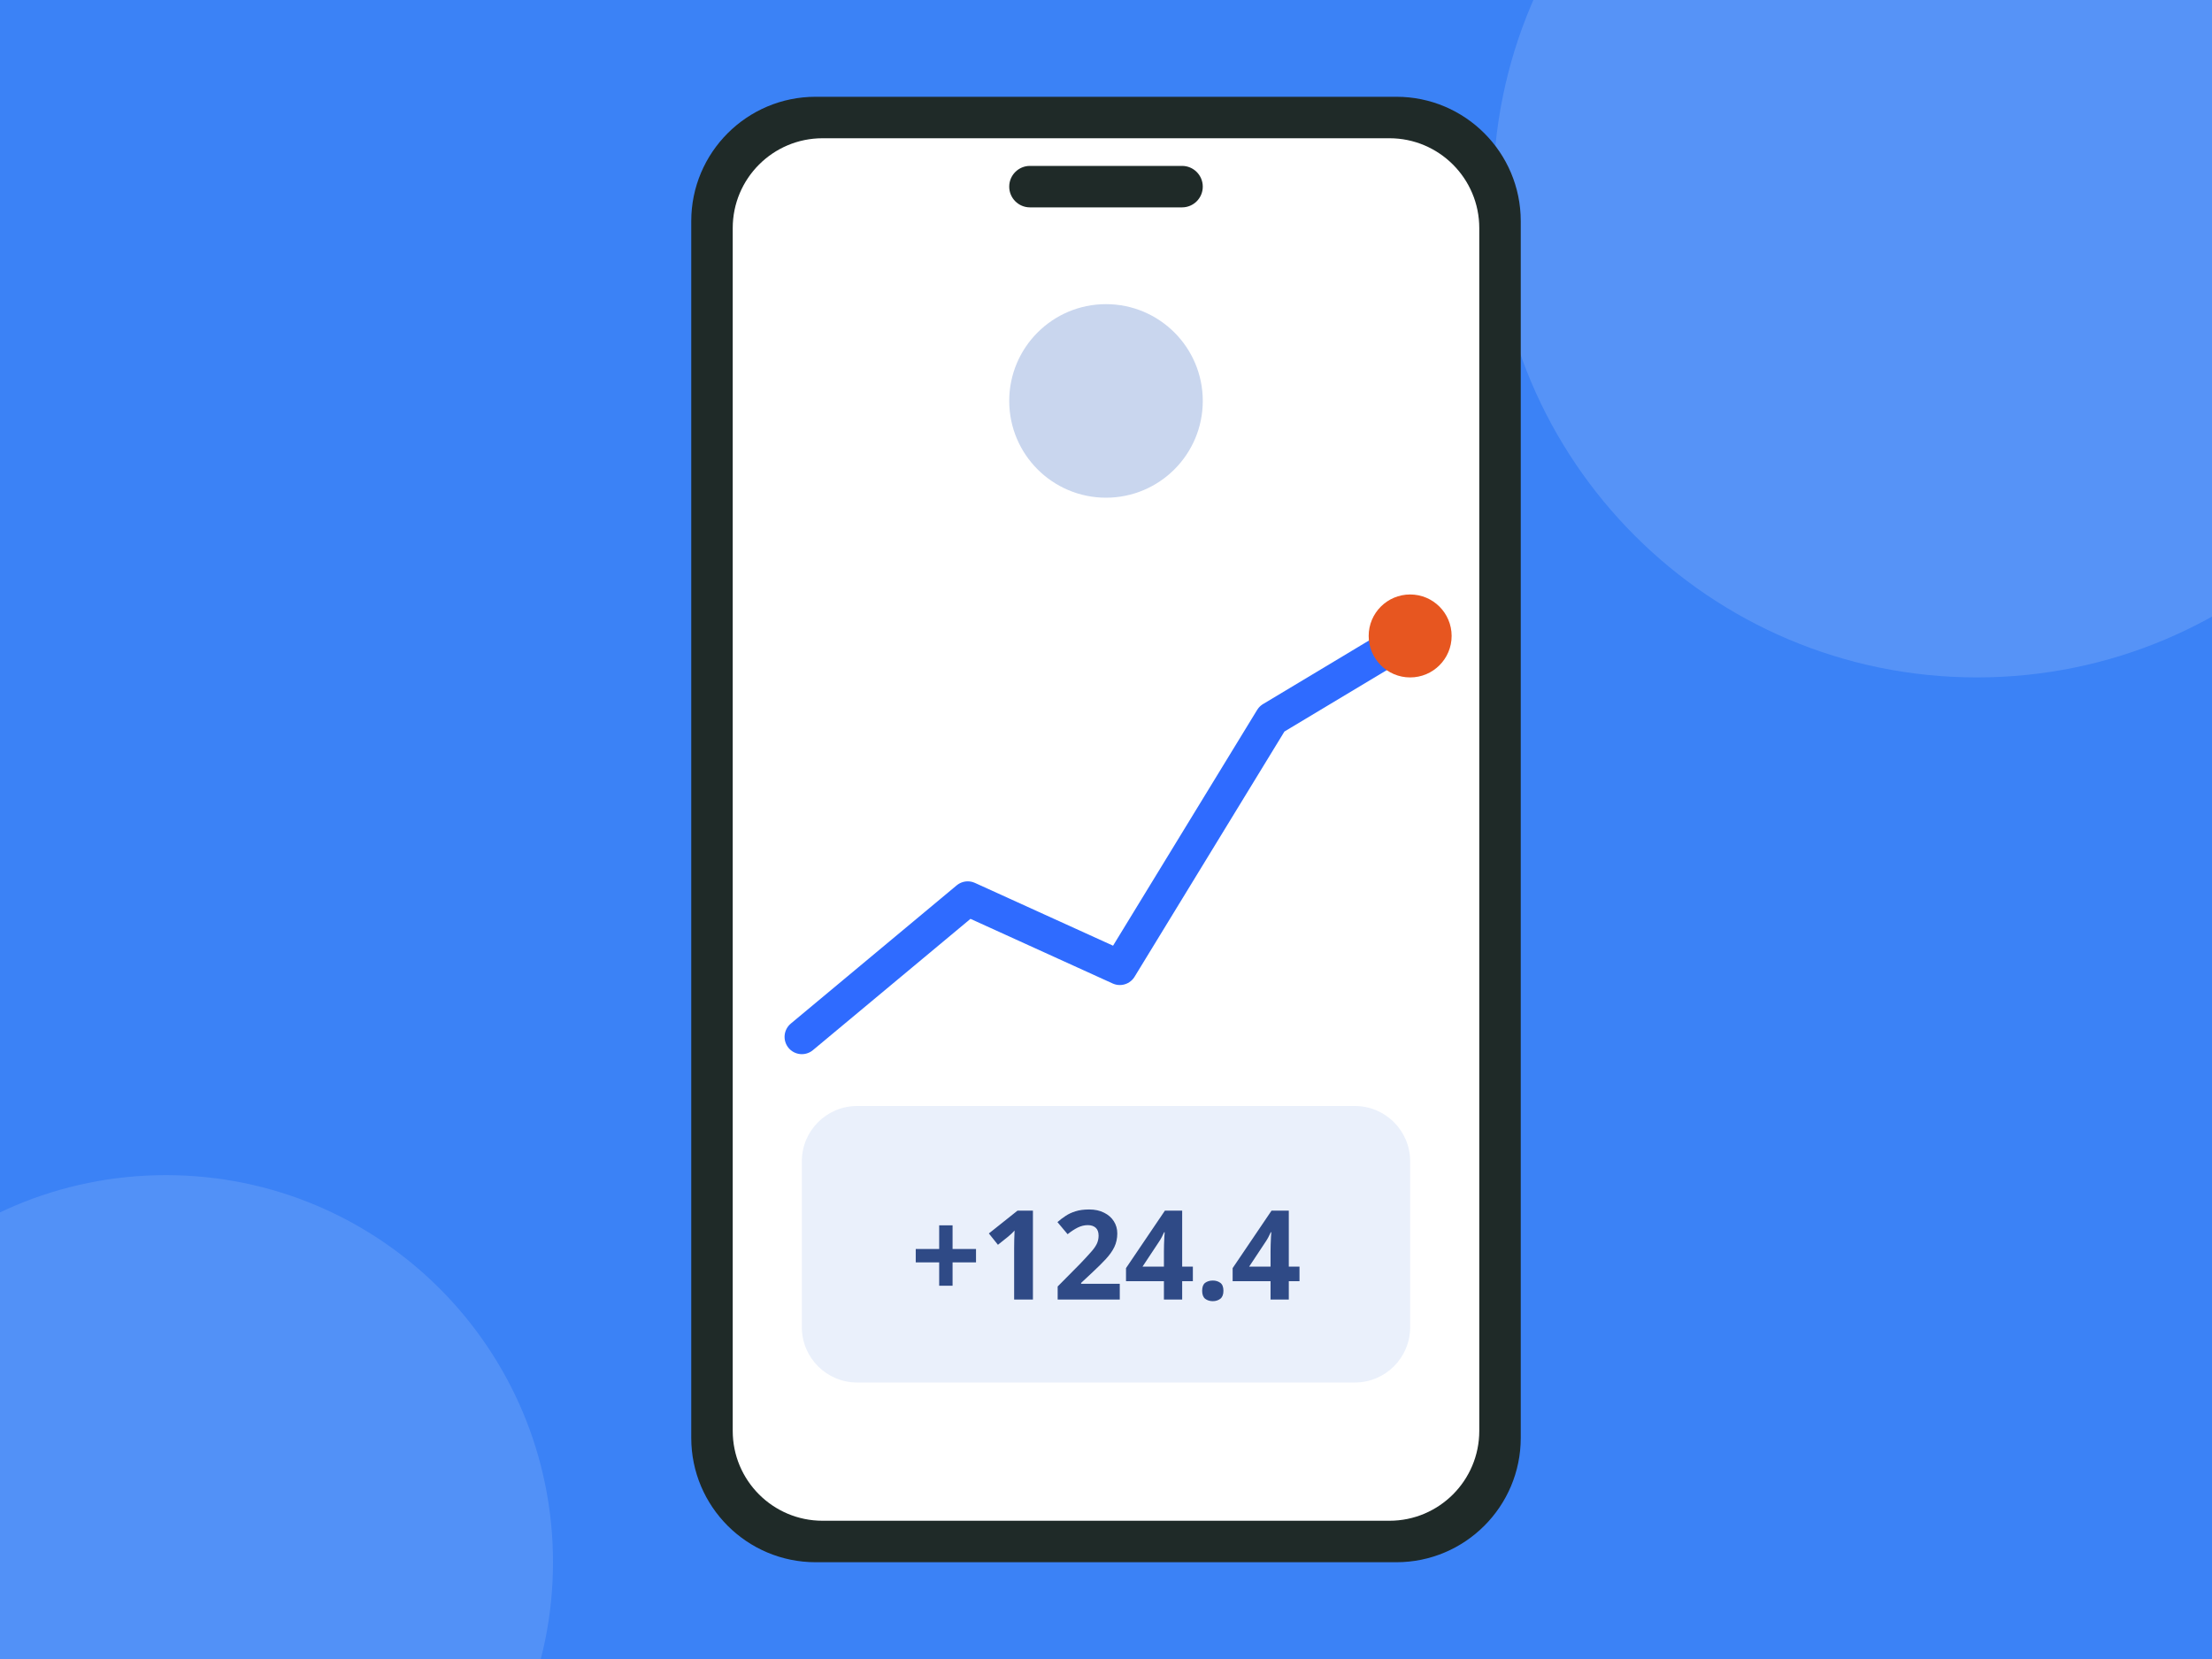
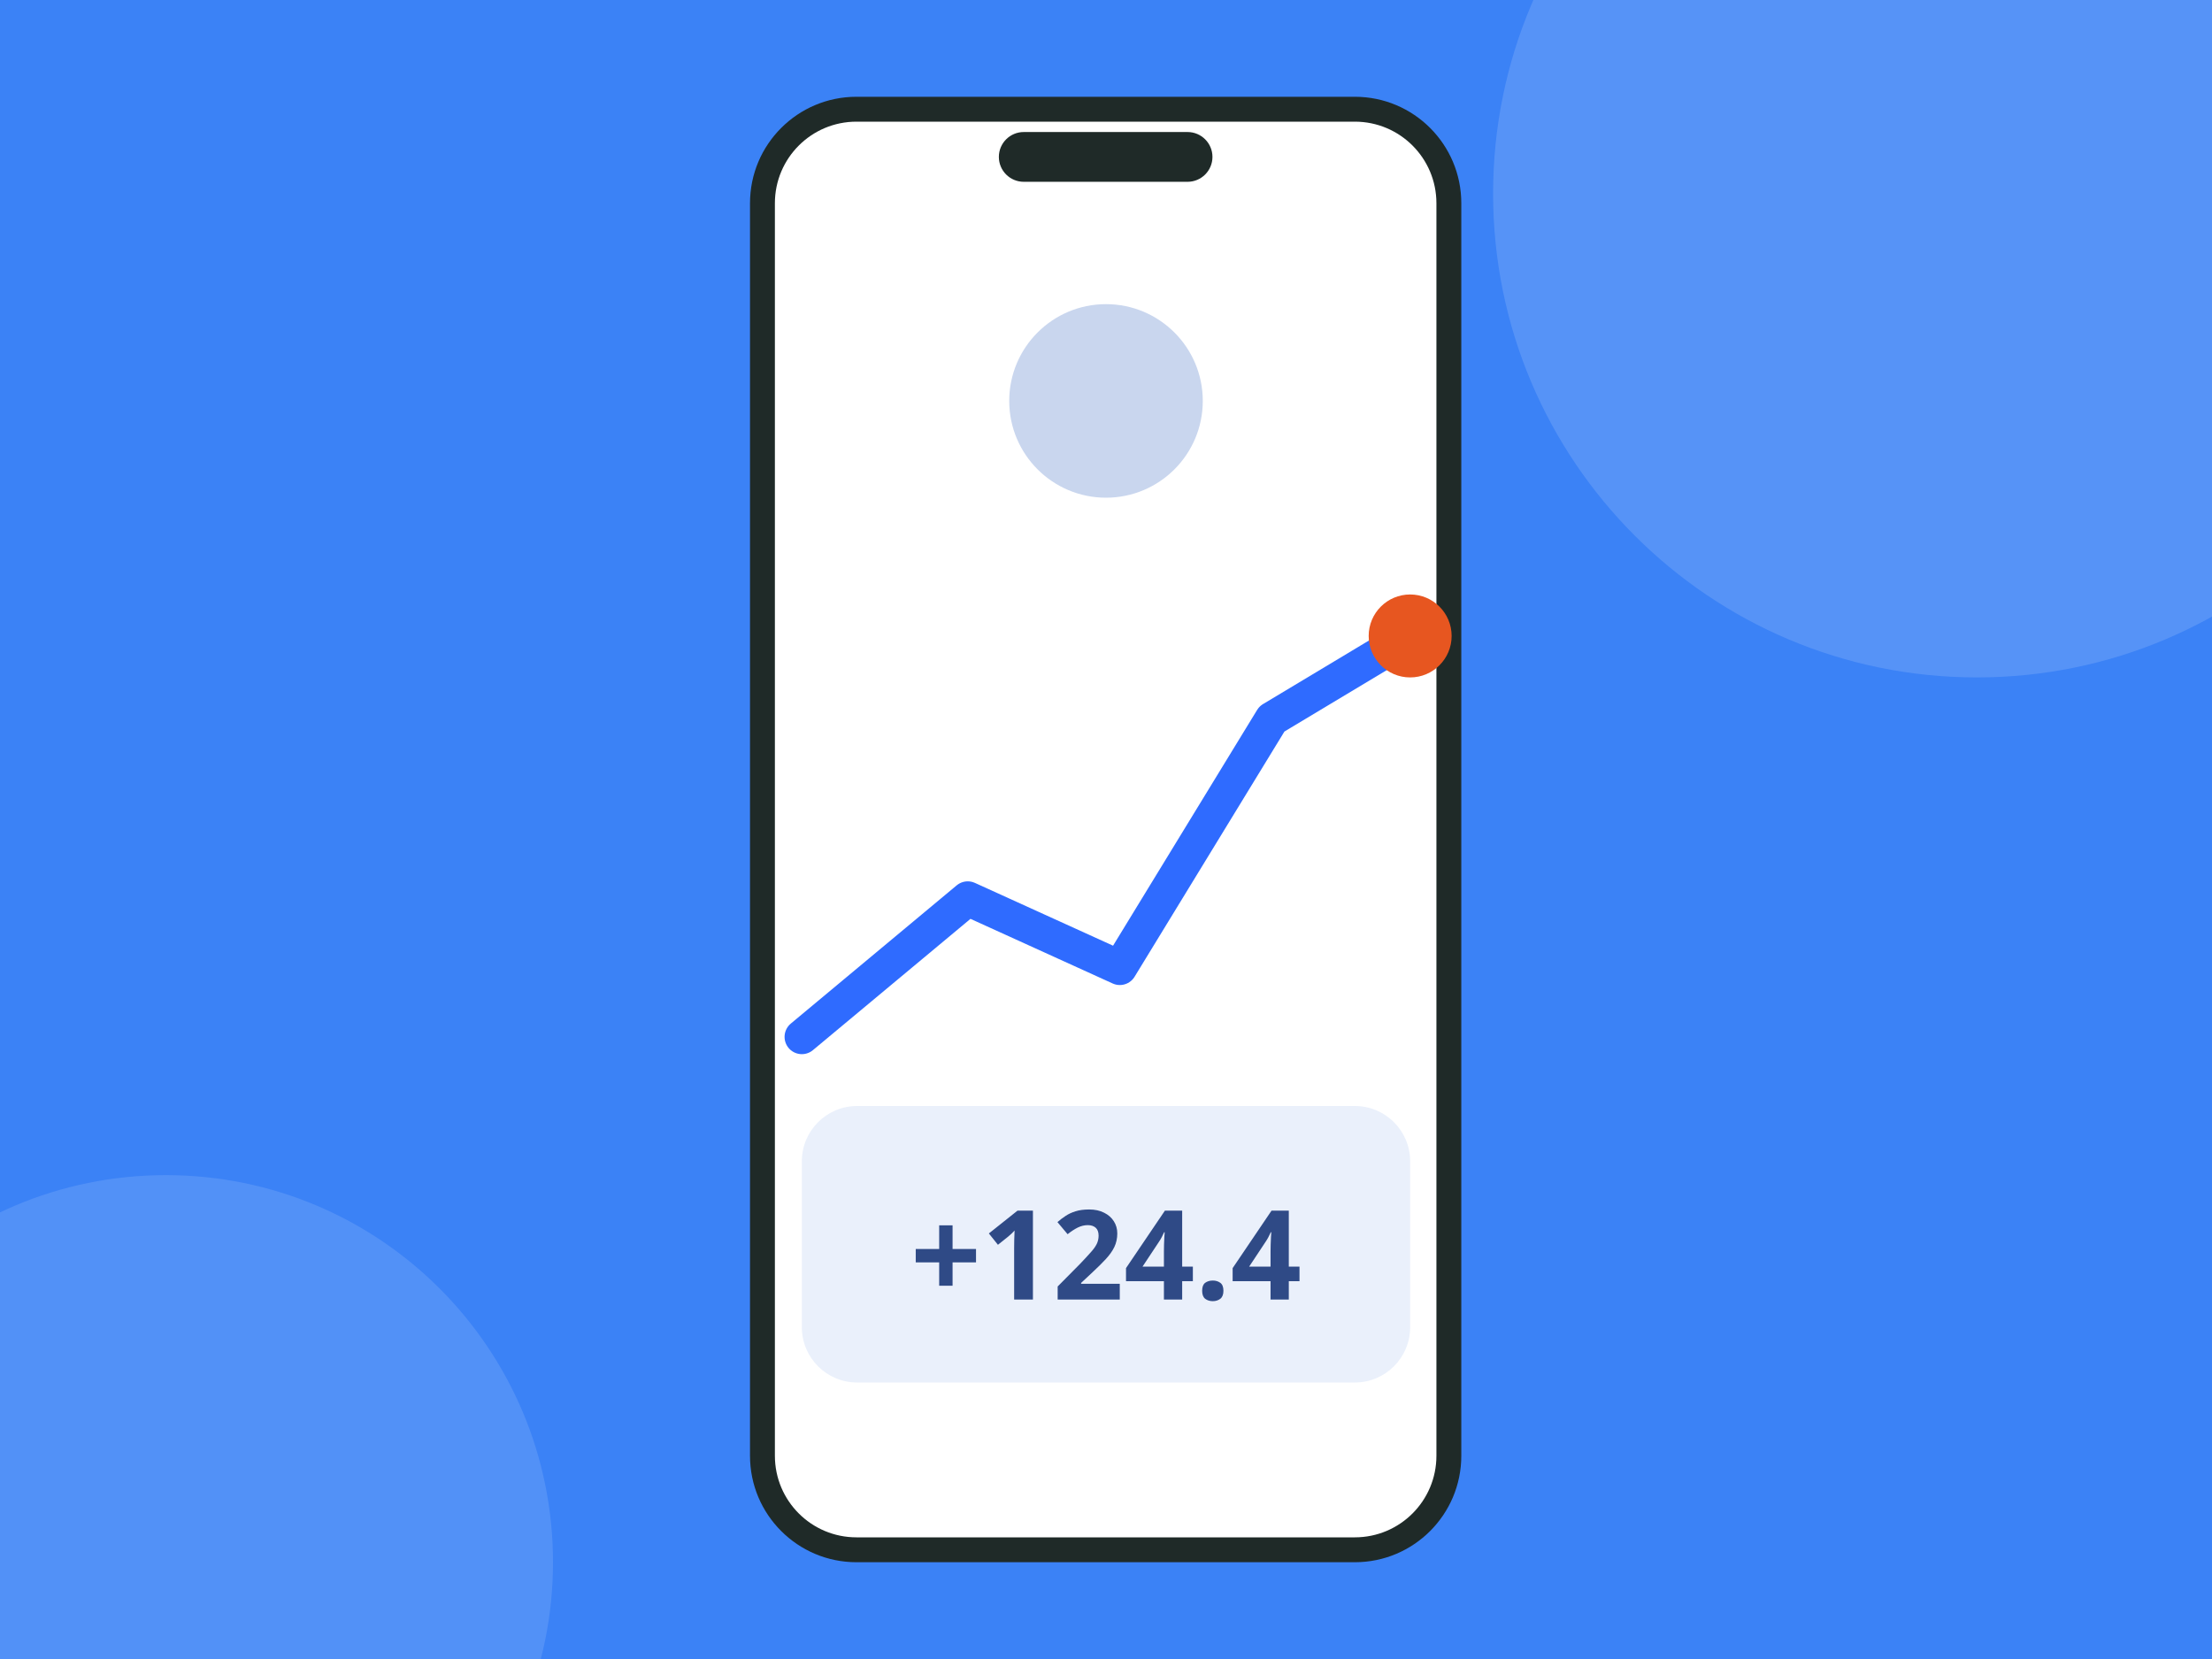
<svg xmlns="http://www.w3.org/2000/svg" viewBox="0 0 320 240" width="320" height="240">
  <rect width="320" height="240" fill="#3B82F6" />
  <circle cx="286" cy="28" r="70" fill="#ffffff" opacity=".14" />
  <circle cx="24" cy="226" r="56" fill="#ffffff" opacity=".12" />
-   <rect x="100" y="14" width="120" height="212" rx="18" fill="#1F2A28" />
-   <rect x="106" y="20" width="108" height="200" rx="13" fill="#fff" />
-   <rect x="146.0" y="24" width="28" height="6" rx="3" fill="#1F2A28" />
+   <rect x="108.5" y="14" width="102.9" height="212" rx="15.4" fill="#1F2A28" />
+   <rect x="112.1" y="17.6" width="95.7" height="204.8" rx="11.8" fill="#fff" />
+   <rect x="144.5" y="19.1" width="30.9" height="7.2" rx="3.6" fill="#1F2A28" />
  <path d="M116 150 L140 130 L162 140 L184 104 L204 92" stroke="#2F6BFF" stroke-width="5" fill="none" stroke-linecap="round" stroke-linejoin="round" />
  <circle cx="204" cy="92" r="6" fill="#E75620" />
  <rect x="116" y="160" width="88" height="40" rx="8" fill="#EAF0FB" />
  <text x="160" y="188" text-anchor="middle" font-size="18" font-weight="900" fill="#2F4A86" font-family="Hiragino Sans, Noto Sans JP, Yu Gothic, Meiryo, sans-serif">+124.4</text>
  <circle cx="160" cy="58" r="14" fill="#C9D6EE" />
</svg>
